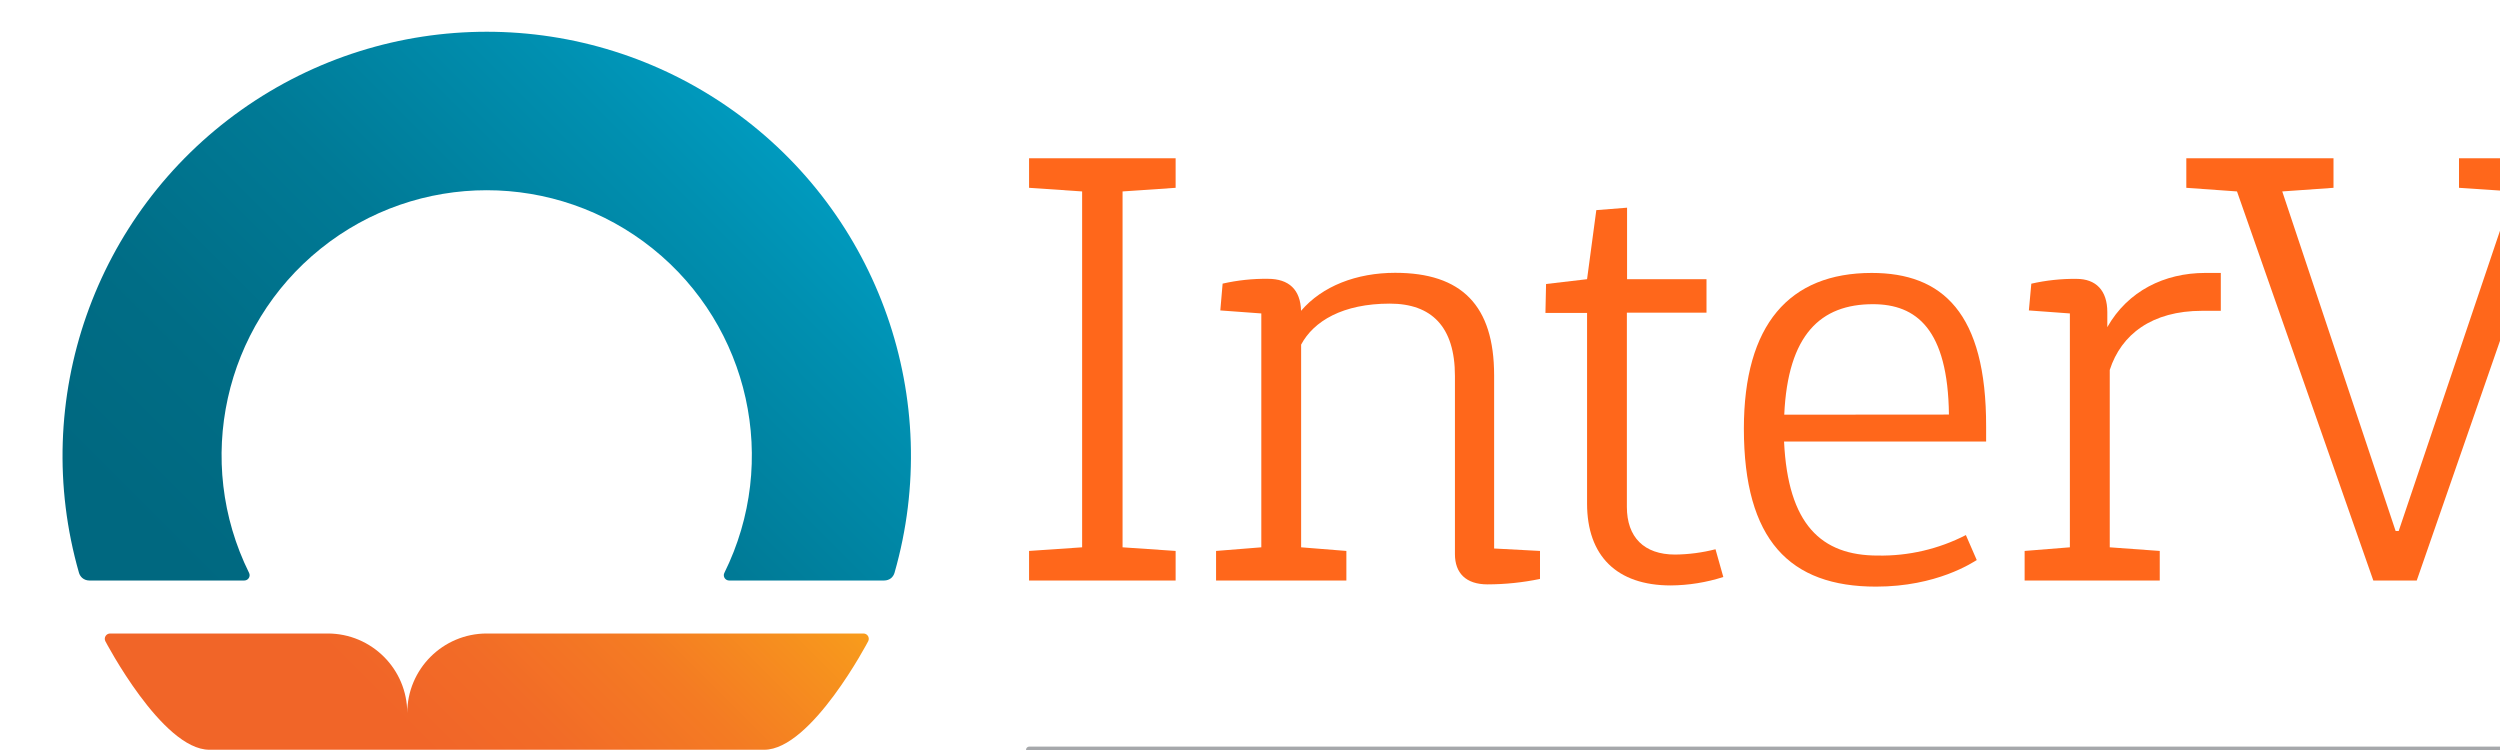
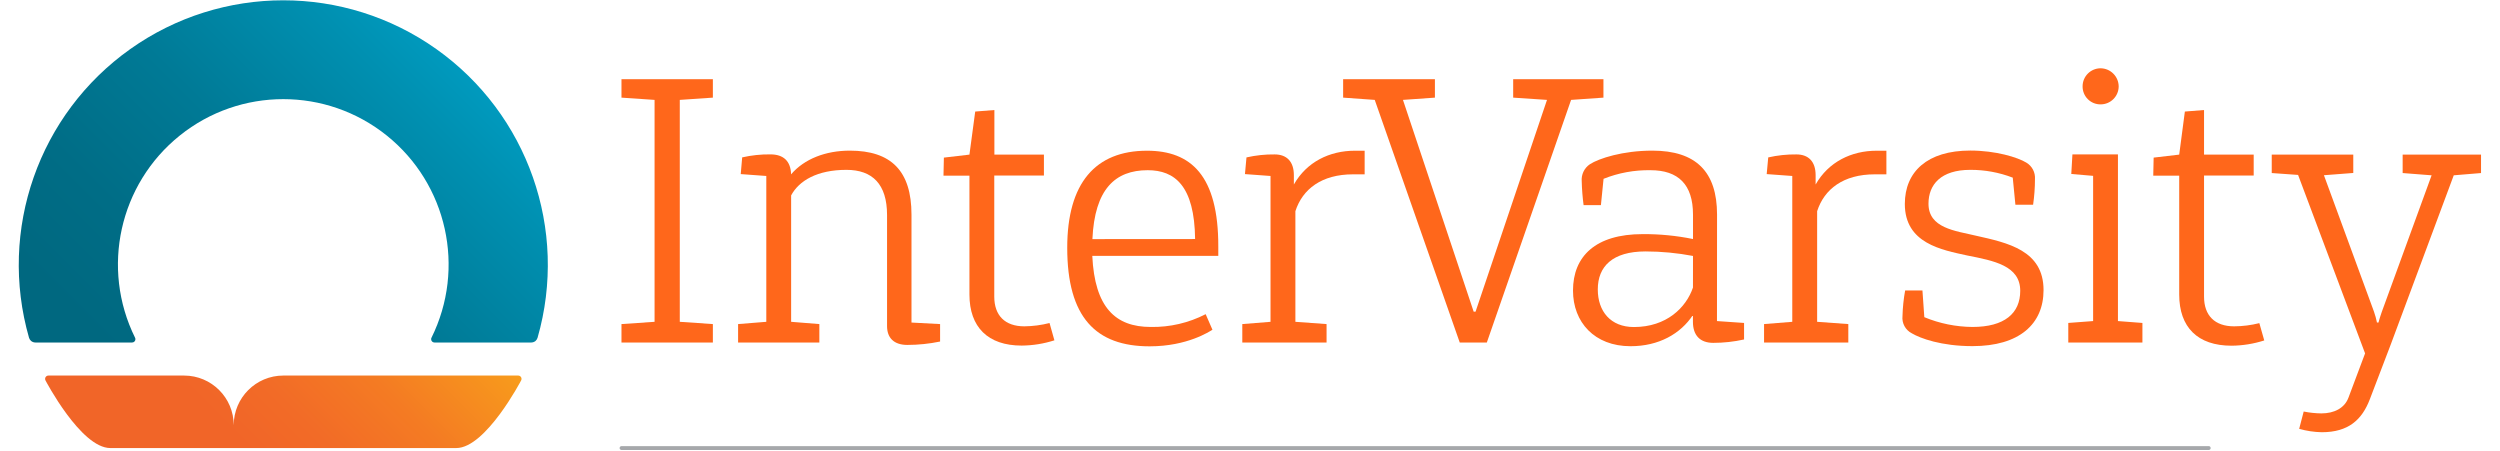
- <svg xmlns="http://www.w3.org/2000/svg" width="400" height="120">
-   <g transform="translate(10,5)">
-     <linearGradient id="a" gradientTransform="matrix(-1 0 0 1 4495.93 0)" gradientUnits="userSpaceOnUse" x1="4459.07" x2="4395.68" y1="132.16" y2="68.77">
-       <stop offset=".3" stop-color="#f16528" />
-       <stop offset=".47" stop-color="#f26b27" />
-       <stop offset=".7" stop-color="#f47b23" />
-       <stop offset=".95" stop-color="#f7961d" />
-       <stop offset="1" stop-color="#f89c1c" />
-     </linearGradient>
-     <linearGradient id="b" gradientUnits="userSpaceOnUse" x1="23.47" x2="113.62" y1="108.44" y2="18.29">
-       <stop offset=".1" stop-color="#006880" />
-       <stop offset=".31" stop-color="#006d86" />
-       <stop offset=".58" stop-color="#007a96" />
-       <stop offset=".88" stop-color="#0090b1" />
-       <stop offset="1" stop-color="#009abe" />
-     </linearGradient>
-     <path d="m128.82 97.69a.85.85 0 0 1 .77 1.22s-9.08 17.38-16.65 17.38h-88.77c-7.57 0-16.65-17.38-16.65-17.38a.85.85 0 0 1 .77-1.22h34.81a12.73 12.73 0 0 1 12.73 12.73 12.73 12.73 0 0 1 12.72-12.73z" fill="url(#a)" transform="translate(-.67 -1.33)" />
-     <path d="m132.15 89.21h-24.82a.85.85 0 0 1 -.85-.85.73.73 0 0 1 .09-.37 42.42 42.42 0 1 0 -76.05 0 .88.88 0 0 1 .09.37.85.85 0 0 1 -.85.85h-24.82a1.71 1.71 0 0 1 -1.12-.42 1.76 1.76 0 0 1 -.51-.8 67.87 67.87 0 1 1 130.48 0 1.8 1.8 0 0 1 -.54.84 1.77 1.77 0 0 1 -1.1.38z" fill="url(#b)" transform="translate(-.67 -1.33)" />
-     <g fill="#ff671b">
-       <path d="m154.65 25.05 8.49.58v56.94l-8.49.58v4.73h23.45v-4.73l-8.49-.58v-56.94l8.49-.58v-4.73h-23.45z" />
-       <path d="m229.73 56.39c0-11.2-5.21-16.41-15.83-16.41-6.18 0-11.68 2.12-15.06 6.08-.1-3.38-1.93-5.12-5.31-5.12a30.89 30.89 0 0 0 -7.24.77l-.37 4.29 6.56.48v37.42l-7.24.58v4.73h20.85v-4.73l-7.24-.58v-32.43c2-3.76 6.66-6.56 14.19-6.56 6.66 0 10.42 3.67 10.42 11.58v28.51c0 3 1.74 4.83 5.21 4.83a41.59 41.59 0 0 0 8.4-.87v-4.48l-7.34-.39z" transform="translate(-.67 -1.33)" />
-       <path d="m258.69 85.06c-5 0-7.72-2.8-7.72-7.62v-31.08h12.74v-5.36h-12.71v-11.44l-4.92.39-1.48 11.05-6.56.77-.1 4.63h6.66v30.5c0 8.35 4.73 13.1 13.4 13.1a28.27 28.27 0 0 0 8.4-1.35l-1.25-4.44a27.19 27.19 0 0 1 -6.46.85z" transform="translate(-.67 -1.33)" />
-       <path d="m290.15 40c-13.22 0-20.46 8.3-20.46 24.9 0 17.85 7.34 25.29 21.14 25.29 9.75 0 15.44-3.86 16.12-4.25l-1.74-4a29.61 29.61 0 0 1 -14.09 3.28c-9.07 0-14.38-5-15-18.24h32.33v-2.38c.04-18.24-7.01-24.6-18.3-24.6zm-14 22.68c.58-12.85 5.85-17.68 14.19-17.68 6.95 0 12 4 12.16 17.66z" transform="translate(-.67 -1.33)" />
-       <path d="m327.84 48.67v-2.41c0-3.47-1.83-5.31-4.92-5.31a30.89 30.89 0 0 0 -7.24.77l-.39 4.28 6.56.48v37.42l-7.24.58v4.73h21.62v-4.73l-8-.58v-28.38c1.83-5.69 6.76-9.46 14.77-9.46h3v-6.06h-2.51c-6.49 0-12.37 2.88-15.65 8.67z" transform="translate(-.67 -1.33)" />
-       <path d="m406.6 20.32h-23.16v4.73l8.68.58-18.33 54.33h-.49l-18.14-54.33 8.2-.58v-4.73h-23.55v4.73l8.11.58 21.81 62.25h6.95l21.62-62.25 8.3-.58z" />
-       <path d="m436.42 56.39c0-11-5.41-16.41-16.6-16.41-7.62 0-13.71 2-16 3.47a4.79 4.79 0 0 0 -2.12 4.44 56.84 56.84 0 0 0 .48 6.08h4.44l.68-6.76a31.06 31.06 0 0 1 12.04-2.21c7.14 0 10.91 3.67 10.91 11.39v6.27a62.59 62.59 0 0 0 -12.93-1.26c-12.07 0-17.86 5.69-17.86 14.48 0 8.11 5.5 14.28 14.77 14.28 7.24 0 12.84-3.19 16-8v1.74c0 3.47 1.83 5.4 5.21 5.4a36.2 36.2 0 0 0 7.91-.87v-4.24l-6.95-.48zm-6.18 18.72c-1.74 5.12-6.76 10.13-15.15 10.13-6 0-9.27-4.05-9.27-9.65 0-5.89 3.76-9.75 12.26-9.75a65.76 65.76 0 0 1 12.17 1.16z" transform="translate(-.67 -1.33)" />
-       <path d="m461.71 48.67v-2.41c0-3.47-1.83-5.31-4.92-5.31a30.89 30.89 0 0 0 -7.24.77l-.39 4.28 6.56.48v37.42l-7.24.58v4.73h21.62v-4.73l-8-.58v-28.38c1.83-5.69 6.76-9.46 14.77-9.46h3v-6.06h-2.51c-6.48 0-12.36 2.88-15.65 8.67z" transform="translate(-.67 -1.33)" />
-       <path d="m502.83 61.8c-5.31-1.26-12.16-1.93-12.16-8.2 0-4.92 3.19-8.69 10.71-8.69a30 30 0 0 1 10.91 2l.68 6.95h4.54a45.91 45.91 0 0 0 .48-6.56 4.56 4.56 0 0 0 -2.22-4.25c-2.22-1.35-7.82-3.09-14.38-3.09-11 0-16.79 5.41-16.79 13.7 0 10.13 9.46 11.78 16 13.22 6.85 1.35 13.61 2.61 13.61 9.07 0 5.79-4.05 9.27-12.26 9.27a32.93 32.93 0 0 1 -12.35-2.51l-.48-6.85h-4.44a42.88 42.88 0 0 0 -.68 6.56 4.43 4.43 0 0 0 2.41 4.44c2.12 1.26 7.53 3.28 15.54 3.28 12.06 0 18.24-5.69 18.24-14.38.01-10.2-9.19-12.13-17.36-13.96z" transform="translate(-.67 -1.33)" />
-       <path d="m534.84 28.11a4.63 4.63 0 0 0 4.63-4.63 4.7 4.7 0 0 0 -4.63-4.63 4.63 4.63 0 0 0 -4.63 4.63 4.57 4.57 0 0 0 4.63 4.63z" transform="translate(-.67 -1.33)" />
-       <path d="m538.61 39.62h-11.68l-.29 5.02 5.6.48v37.26l-6.37.48v5.02h19.02v-5.02l-6.28-.48z" />
-       <path d="m569.09 85.06c-5 0-7.72-2.8-7.72-7.62v-31.08h12.74v-5.36h-12.74v-11.44l-4.92.39-1.45 11.05-6.56.77-.1 4.63h6.66v30.5c0 8.4 4.73 13.13 13.42 13.13a28.28 28.28 0 0 0 8.4-1.35l-1.26-4.44a27.18 27.18 0 0 1 -6.47.82z" transform="translate(-.67 -1.33)" />
-       <path d="m612.33 41v4.73l7.43.58-12.76 34.98s-.58 1.64-.87 2.8h-.39a21.08 21.08 0 0 0 -.77-2.8l-12.84-35 7.53-.58v-4.71h-20.92v4.73l6.76.48 17.19 45.79-4.26 11.35c-1 2.7-3.67 4.05-6.95 4.05a25 25 0 0 1 -4.54-.48l-1.16 4.44a22.8 22.8 0 0 0 5.79.87c6.85 0 10.33-3.19 12.35-8.49l5.31-13.9 16.21-43.53 7-.58v-4.73z" transform="translate(-.67 -1.33)" />
-     </g>
-     <path d="m154.67 114.96h407.23" fill="none" stroke="#a6a8ab" stroke-linecap="round" stroke-miterlimit="10" />
+ <svg xmlns="http://www.w3.org/2000/svg" width="300" height="54" viewBox="0 0 631.83 115.46">
+   <linearGradient id="a" gradientTransform="matrix(-1 0 0 1 4495.93 0)" gradientUnits="userSpaceOnUse" x1="4459.07" x2="4395.68" y1="132.16" y2="68.77">
+     <stop offset=".3" stop-color="#f16528" />
+     <stop offset=".47" stop-color="#f26b27" />
+     <stop offset=".7" stop-color="#f47b23" />
+     <stop offset=".95" stop-color="#f7961d" />
+     <stop offset="1" stop-color="#f89c1c" />
+   </linearGradient>
+   <linearGradient id="b" gradientUnits="userSpaceOnUse" x1="23.47" x2="113.62" y1="108.44" y2="18.29">
+     <stop offset=".1" stop-color="#006880" />
+     <stop offset=".31" stop-color="#006d86" />
+     <stop offset=".58" stop-color="#007a96" />
+     <stop offset=".88" stop-color="#0090b1" />
+     <stop offset="1" stop-color="#009abe" />
+   </linearGradient>
+   <path d="m128.82 97.69a.85.85 0 0 1 .77 1.22s-9.08 17.38-16.65 17.38h-88.77c-7.57 0-16.65-17.38-16.65-17.38a.85.85 0 0 1 .77-1.22h34.81a12.73 12.73 0 0 1 12.73 12.73 12.73 12.73 0 0 1 12.72-12.73z" fill="url(#a)" transform="translate(-.67 -1.33)" />
+   <path d="m132.15 89.21h-24.82a.85.85 0 0 1 -.85-.85.73.73 0 0 1 .09-.37 42.42 42.42 0 1 0 -76.05 0 .88.88 0 0 1 .09.37.85.85 0 0 1 -.85.85h-24.82a1.71 1.71 0 0 1 -1.12-.42 1.76 1.76 0 0 1 -.51-.8 67.87 67.87 0 1 1 130.48 0 1.8 1.8 0 0 1 -.54.84 1.77 1.77 0 0 1 -1.1.38z" fill="url(#b)" transform="translate(-.67 -1.33)" />
+   <g fill="#ff671b">
+     <path d="m154.65 25.05 8.49.58v56.94l-8.49.58v4.73h23.45v-4.73l-8.49-.58v-56.94l8.49-.58v-4.73h-23.45z" />
+     <path d="m229.73 56.39c0-11.2-5.21-16.41-15.83-16.41-6.18 0-11.68 2.12-15.06 6.08-.1-3.38-1.93-5.12-5.31-5.12a30.89 30.89 0 0 0 -7.24.77l-.37 4.29 6.56.48v37.42l-7.24.58v4.73h20.85v-4.73l-7.24-.58v-32.43c2-3.76 6.66-6.56 14.19-6.56 6.66 0 10.42 3.67 10.42 11.58v28.51c0 3 1.74 4.83 5.21 4.83a41.59 41.59 0 0 0 8.4-.87v-4.48l-7.34-.39z" transform="translate(-.67 -1.33)" />
+     <path d="m258.69 85.06c-5 0-7.72-2.8-7.72-7.62v-31.08h12.74v-5.36h-12.71v-11.44l-4.92.39-1.48 11.05-6.56.77-.1 4.63h6.66v30.5c0 8.35 4.73 13.1 13.4 13.1a28.27 28.27 0 0 0 8.4-1.35l-1.25-4.44a27.19 27.19 0 0 1 -6.46.85z" transform="translate(-.67 -1.33)" />
+     <path d="m290.15 40c-13.22 0-20.46 8.3-20.46 24.9 0 17.85 7.34 25.29 21.14 25.29 9.75 0 15.44-3.86 16.12-4.25l-1.74-4a29.61 29.61 0 0 1 -14.09 3.28c-9.07 0-14.38-5-15-18.24h32.33v-2.38c.04-18.24-7.01-24.6-18.3-24.6zm-14 22.68c.58-12.85 5.85-17.68 14.19-17.68 6.95 0 12 4 12.16 17.66z" transform="translate(-.67 -1.33)" />
+     <path d="m327.84 48.67v-2.41c0-3.47-1.83-5.31-4.92-5.31a30.89 30.89 0 0 0 -7.24.77l-.39 4.28 6.56.48v37.42l-7.24.58v4.73h21.62v-4.73l-8-.58v-28.38c1.83-5.69 6.76-9.46 14.77-9.46h3v-6.06h-2.51c-6.49 0-12.37 2.88-15.65 8.67z" transform="translate(-.67 -1.33)" />
+     <path d="m406.6 20.32h-23.16v4.73l8.68.58-18.33 54.33h-.49l-18.14-54.33 8.2-.58v-4.73h-23.55v4.73l8.11.58 21.81 62.25h6.95l21.62-62.25 8.3-.58z" />
+     <path d="m436.42 56.39c0-11-5.41-16.41-16.6-16.41-7.62 0-13.71 2-16 3.47a4.79 4.79 0 0 0 -2.12 4.44 56.84 56.84 0 0 0 .48 6.08h4.44l.68-6.76a31.06 31.06 0 0 1 12.04-2.21c7.14 0 10.91 3.67 10.91 11.39v6.27a62.59 62.59 0 0 0 -12.93-1.26c-12.07 0-17.86 5.69-17.86 14.48 0 8.11 5.5 14.28 14.77 14.28 7.24 0 12.84-3.19 16-8v1.74c0 3.47 1.83 5.4 5.21 5.4a36.2 36.2 0 0 0 7.91-.87v-4.24l-6.95-.48zm-6.18 18.72c-1.74 5.12-6.76 10.13-15.15 10.13-6 0-9.27-4.05-9.27-9.65 0-5.89 3.76-9.75 12.26-9.75a65.76 65.76 0 0 1 12.17 1.16z" transform="translate(-.67 -1.33)" />
+     <path d="m461.71 48.67v-2.41c0-3.47-1.83-5.31-4.92-5.31a30.89 30.89 0 0 0 -7.24.77l-.39 4.28 6.56.48v37.42l-7.24.58v4.73h21.62v-4.73l-8-.58v-28.38c1.83-5.69 6.76-9.46 14.77-9.46h3v-6.06h-2.51c-6.48 0-12.36 2.88-15.65 8.67z" transform="translate(-.67 -1.33)" />
+     <path d="m502.83 61.8c-5.31-1.26-12.16-1.93-12.16-8.2 0-4.92 3.19-8.69 10.71-8.69a30 30 0 0 1 10.91 2l.68 6.95h4.54a45.91 45.91 0 0 0 .48-6.56 4.56 4.56 0 0 0 -2.22-4.25c-2.22-1.35-7.82-3.09-14.38-3.09-11 0-16.79 5.41-16.79 13.7 0 10.13 9.46 11.78 16 13.22 6.85 1.35 13.61 2.61 13.61 9.07 0 5.79-4.05 9.27-12.26 9.27a32.93 32.93 0 0 1 -12.35-2.51l-.48-6.85h-4.44a42.88 42.88 0 0 0 -.68 6.56 4.43 4.43 0 0 0 2.41 4.44c2.12 1.26 7.53 3.28 15.54 3.28 12.06 0 18.24-5.69 18.24-14.38.01-10.2-9.19-12.13-17.36-13.96z" transform="translate(-.67 -1.33)" />
+     <path d="m534.84 28.11a4.63 4.63 0 0 0 4.63-4.63 4.7 4.7 0 0 0 -4.63-4.63 4.63 4.63 0 0 0 -4.63 4.63 4.57 4.57 0 0 0 4.63 4.63z" transform="translate(-.67 -1.33)" />
+     <path d="m538.61 39.62h-11.68l-.29 5.02 5.6.48v37.26l-6.37.48v5.02h19.02v-5.02l-6.28-.48z" />
+     <path d="m569.09 85.06c-5 0-7.72-2.8-7.72-7.62v-31.08h12.74v-5.36h-12.74v-11.44l-4.92.39-1.45 11.05-6.56.77-.1 4.63h6.66v30.5c0 8.4 4.73 13.13 13.42 13.13a28.28 28.28 0 0 0 8.4-1.35l-1.26-4.44a27.18 27.18 0 0 1 -6.47.82z" transform="translate(-.67 -1.33)" />
+     <path d="m612.33 41v4.73l7.43.58-12.76 34.98s-.58 1.64-.87 2.8h-.39a21.08 21.08 0 0 0 -.77-2.8l-12.84-35 7.53-.58v-4.71h-20.92v4.73l6.76.48 17.19 45.79-4.26 11.35c-1 2.7-3.67 4.05-6.95 4.05a25 25 0 0 1 -4.54-.48l-1.16 4.44a22.8 22.8 0 0 0 5.79.87c6.85 0 10.33-3.19 12.35-8.49l5.31-13.9 16.21-43.53 7-.58v-4.73z" transform="translate(-.67 -1.33)" />
  </g>
+   <path d="m154.67 114.96h407.23" fill="none" stroke="#a6a8ab" stroke-linecap="round" stroke-miterlimit="10" />
</svg>
